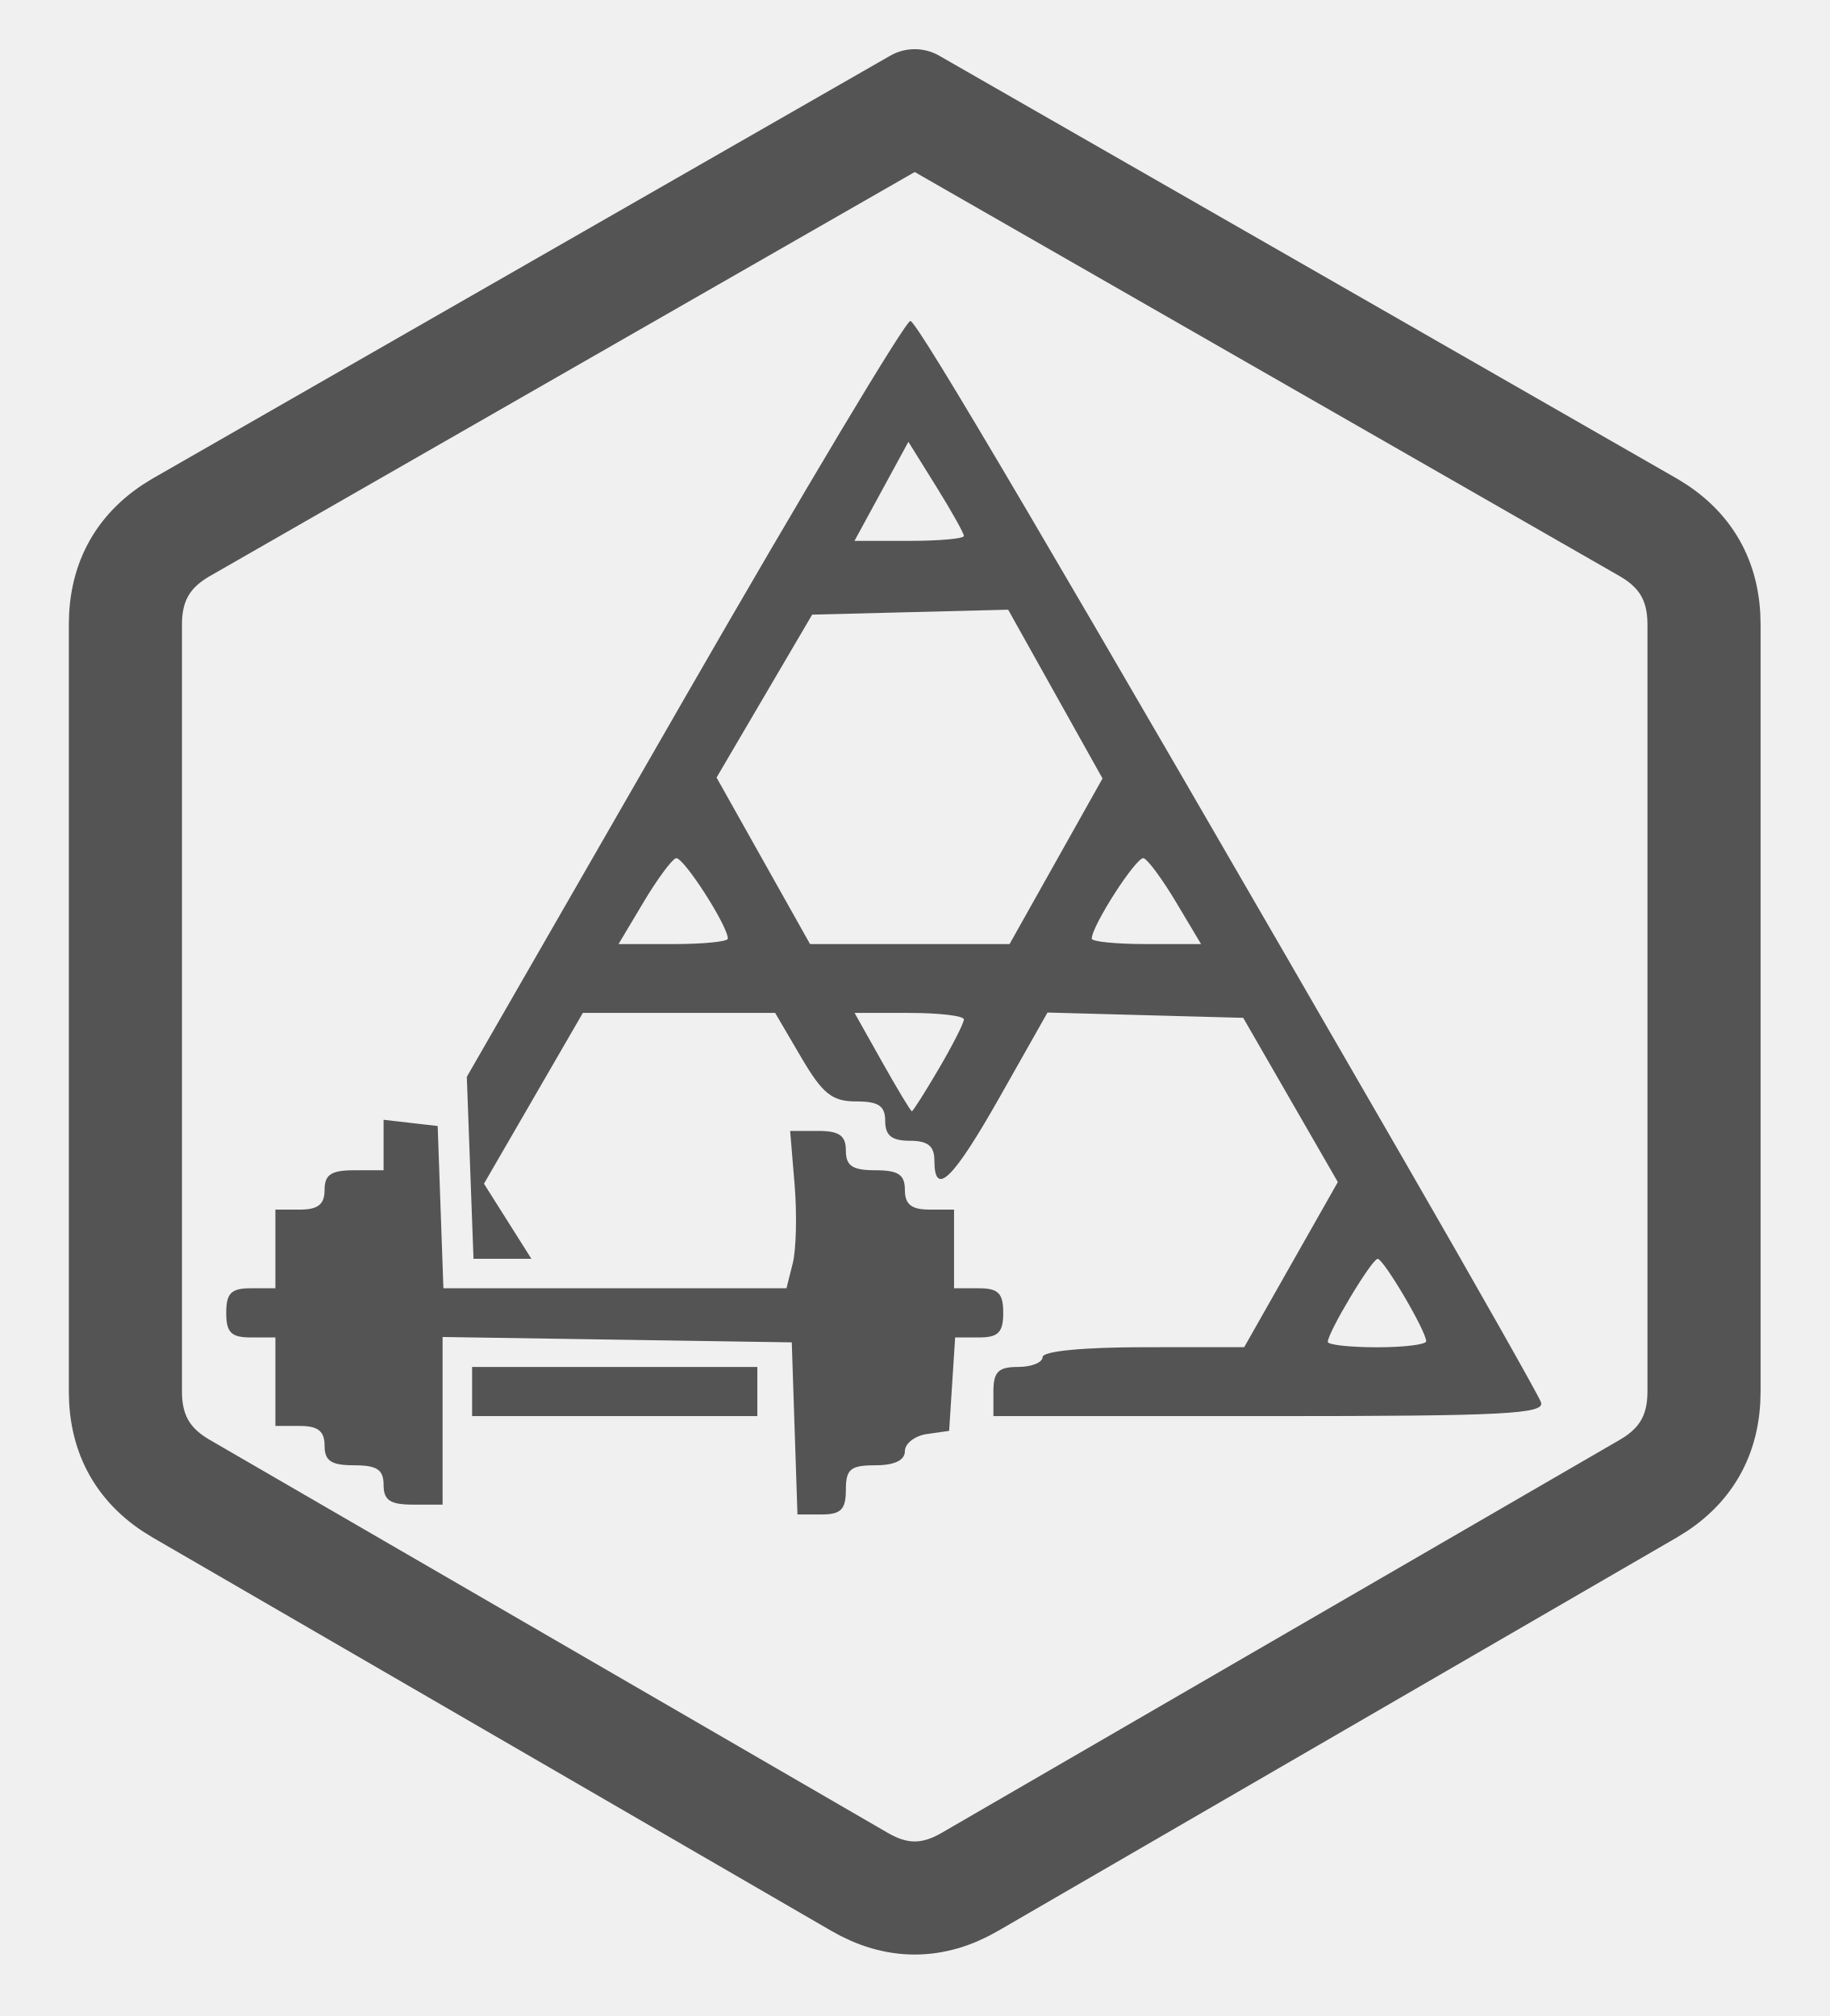
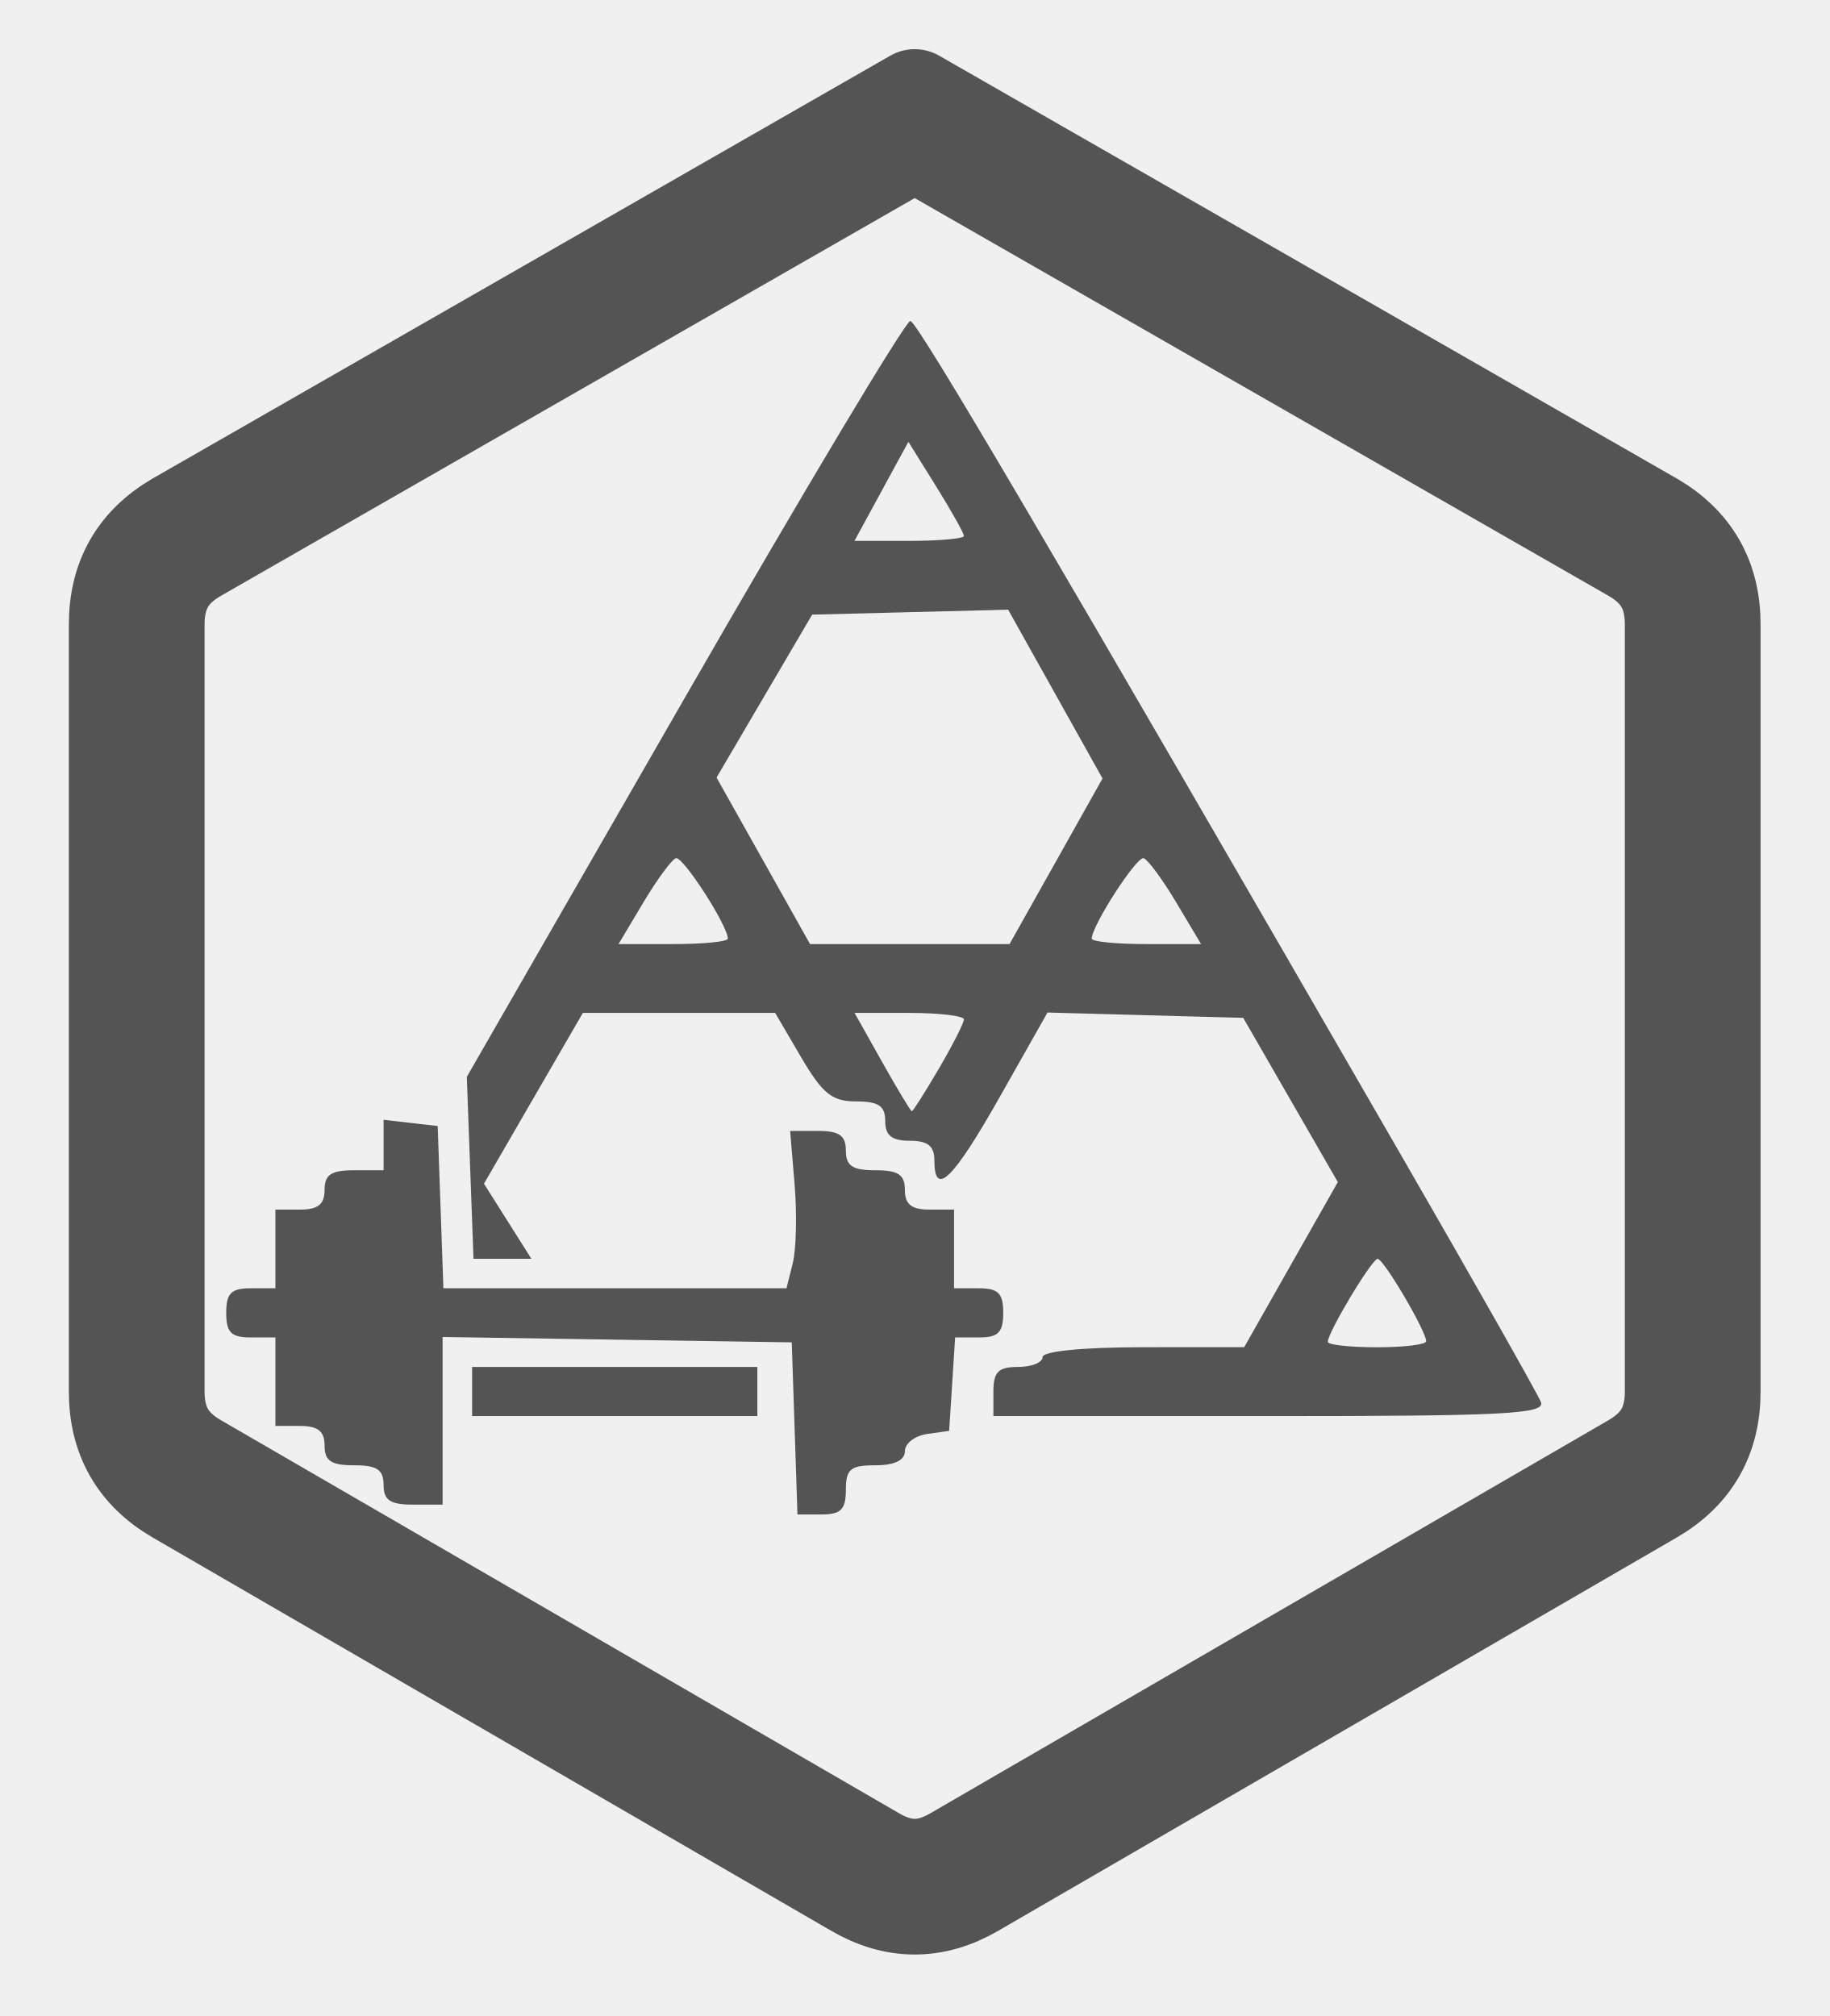
<svg xmlns="http://www.w3.org/2000/svg" viewBox="-10 -15 186 205" color="#545454">
  <g fill="currentColor" fill-rule="evenodd">
    <defs>
      <mask id="hexOuterLimit" maskUnits="userSpaceOnUse" x="-10" y="-15" width="186" height="205">
        <path d="M83 -5 L158 38 Q164 41.5 164 48.5 V126.5 Q164 133.5 158 137 L89 177 Q83 180.5 77 177 L8 137 Q2 133.5 2 126.5 V48.5 Q2 41.5 8 38 Z" fill="#fff" stroke="#fff" stroke-width="10" stroke-linejoin="round" />
      </mask>
    </defs>
-     <path d="M83 -5 L158 38 Q164 41.5 164 48.5 V126.5 Q164 133.5 158 137 L89 177 Q83 180.5 77 177 L8 137 Q2 133.5 2 126.5 V48.5 Q2 41.5 8 38 Z" fill="none" stroke="currentColor" stroke-width="13" mask="url(#hexOuterLimit)" stroke-linejoin="round" />
+     <path d="M83 -5 L158 38 Q164 41.5 164 48.5 V126.5 Q164 133.5 158 137 L89 177 Q83 180.5 77 177 L8 137 Q2 133.5 2 126.5 V48.5 Q2 41.5 8 38 Z" fill="none" stroke="currentColor" stroke-width="17.6" mask="url(#hexOuterLimit)" stroke-linejoin="round" />
    <path d="M70.789,130.250 L70.500,121.500 52.750,121.227 L35.000,120.954 35.000,129.477 L35.000,138.000 32.000,138.000 C29.667,138.000 29.000,137.556 29.000,136.000 C29.000,134.444 28.333,134.000 26.000,134.000 C23.667,134.000 23.000,133.556 23.000,132.000 C23.000,130.533 22.333,130.000 20.500,130.000 L18.000,130.000 18.000,125.500 L18.000,121.000 15.500,121.000 C13.500,121.000 13.000,120.500 13.000,118.500 C13.000,116.500 13.500,116.000 15.500,116.000 L18.000,116.000 18.000,112.000 L18.000,108.000 20.500,108.000 C22.333,108.000 23.000,107.467 23.000,106.000 C23.000,104.444 23.667,104.000 26.000,104.000 L29.000,104.000 29.000,101.434 L29.000,98.867 31.750,99.184 L34.500,99.500 34.790,107.750 L35.081,116.000 52.521,116.000 L69.962,116.000 70.601,113.454 C70.952,112.053 71.036,108.453 70.788,105.454 L70.335,100.000 73.168,100.000 C75.333,100.000 76.000,100.471 76.000,102.000 C76.000,103.556 76.667,104.000 79.000,104.000 C81.333,104.000 82.000,104.444 82.000,106.000 C82.000,107.467 82.667,108.000 84.500,108.000 L87.000,108.000 87.000,112.000 L87.000,116.000 89.500,116.000 C91.500,116.000 92.000,116.500 92.000,118.500 C92.000,120.485 91.496,121.000 89.555,121.000 L87.110,121.000 86.805,125.750 L86.500,130.500 84.250,130.820 C83.013,130.995 82.000,131.783 82.000,132.570 C82.000,133.492 80.935,134.000 79.000,134.000 C76.467,134.000 76.000,134.389 76.000,136.500 C76.000,138.489 75.497,139.000 73.539,139.000 L71.078,139.000 70.789,130.250 Z M38.000,126.500 L38.000,124.000 52.500,124.000 L67.000,124.000 67.000,126.500 L67.000,129.000 52.500,129.000 L38.000,129.000 38.000,126.500 Z M91.000,126.500 C91.000,124.500 91.500,124.000 93.500,124.000 C94.875,124.000 96.000,123.550 96.000,123.000 C96.000,122.399 100.088,121.997 106.250,121.993 L116.500,121.987 121.259,113.594 L126.018,105.200 121.208,96.850 L116.399,88.500 106.449,88.231 L96.500,87.961 91.684,96.481 C86.889,104.964 85.000,106.806 85.000,103.000 C85.000,101.533 84.333,101.000 82.500,101.000 C80.667,101.000 80.000,100.467 80.000,99.000 C80.000,97.451 79.333,97.000 77.042,97.000 C74.594,97.000 73.630,96.225 71.447,92.500 L68.810,88.000 59.034,88.000 L49.259,88.000 44.232,96.683 L39.206,105.366 41.615,109.183 L44.025,113.000 41.084,113.000 L38.142,113.000 37.801,103.750 L37.461,94.500 59.599,56.000 C71.775,34.825 82.108,17.562 82.561,17.638 C83.316,17.765 96.983,41.004 132.661,102.829 C140.065,115.659 146.369,126.797 146.669,127.579 C147.132,128.786 142.989,129.000 119.107,129.000 L91.000,129.000 91.000,126.500 Z M135.000,121.386 C135.000,120.353 130.669,112.999 130.066,113.008 C129.478,113.016 125.000,120.477 125.000,121.448 C125.000,121.752 127.250,122.000 130.000,122.000 C132.750,122.000 135.000,121.724 135.000,121.386 Z M85.458,93.662 C86.856,91.276 88.000,89.026 88.000,88.662 C88.000,88.298 85.499,88.000 82.442,88.000 L76.885,88.000 79.692,92.999 C81.237,95.748 82.594,97.998 82.708,97.999 C82.822,98.000 84.060,96.048 85.458,93.662 Z M64.000,80.448 C64.000,79.130 59.426,72.041 58.722,72.268 C58.294,72.406 56.806,74.427 55.416,76.759 L52.887,81.000 58.443,81.000 C61.499,81.000 64.000,80.752 64.000,80.448 Z M97.368,72.581 L102.094,64.161 97.297,55.579 L92.500,46.997 82.537,47.248 L72.573,47.500 67.713,55.783 L62.853,64.067 67.605,72.533 L72.358,81.000 82.500,81.000 L92.642,81.000 97.368,72.581 Z M109.584,76.759 C108.194,74.427 106.706,72.406 106.278,72.268 C105.574,72.041 101.000,79.130 101.000,80.448 C101.000,80.752 103.501,81.000 106.557,81.000 L112.113,81.000 109.584,76.759 Z M88.000,39.497 C88.000,39.220 86.730,36.954 85.179,34.461 L82.357,29.928 79.616,34.964 L76.875,40.000 82.438,40.000 C85.497,40.000 88.000,39.774 88.000,39.497 Z" />
  </g>
</svg>
